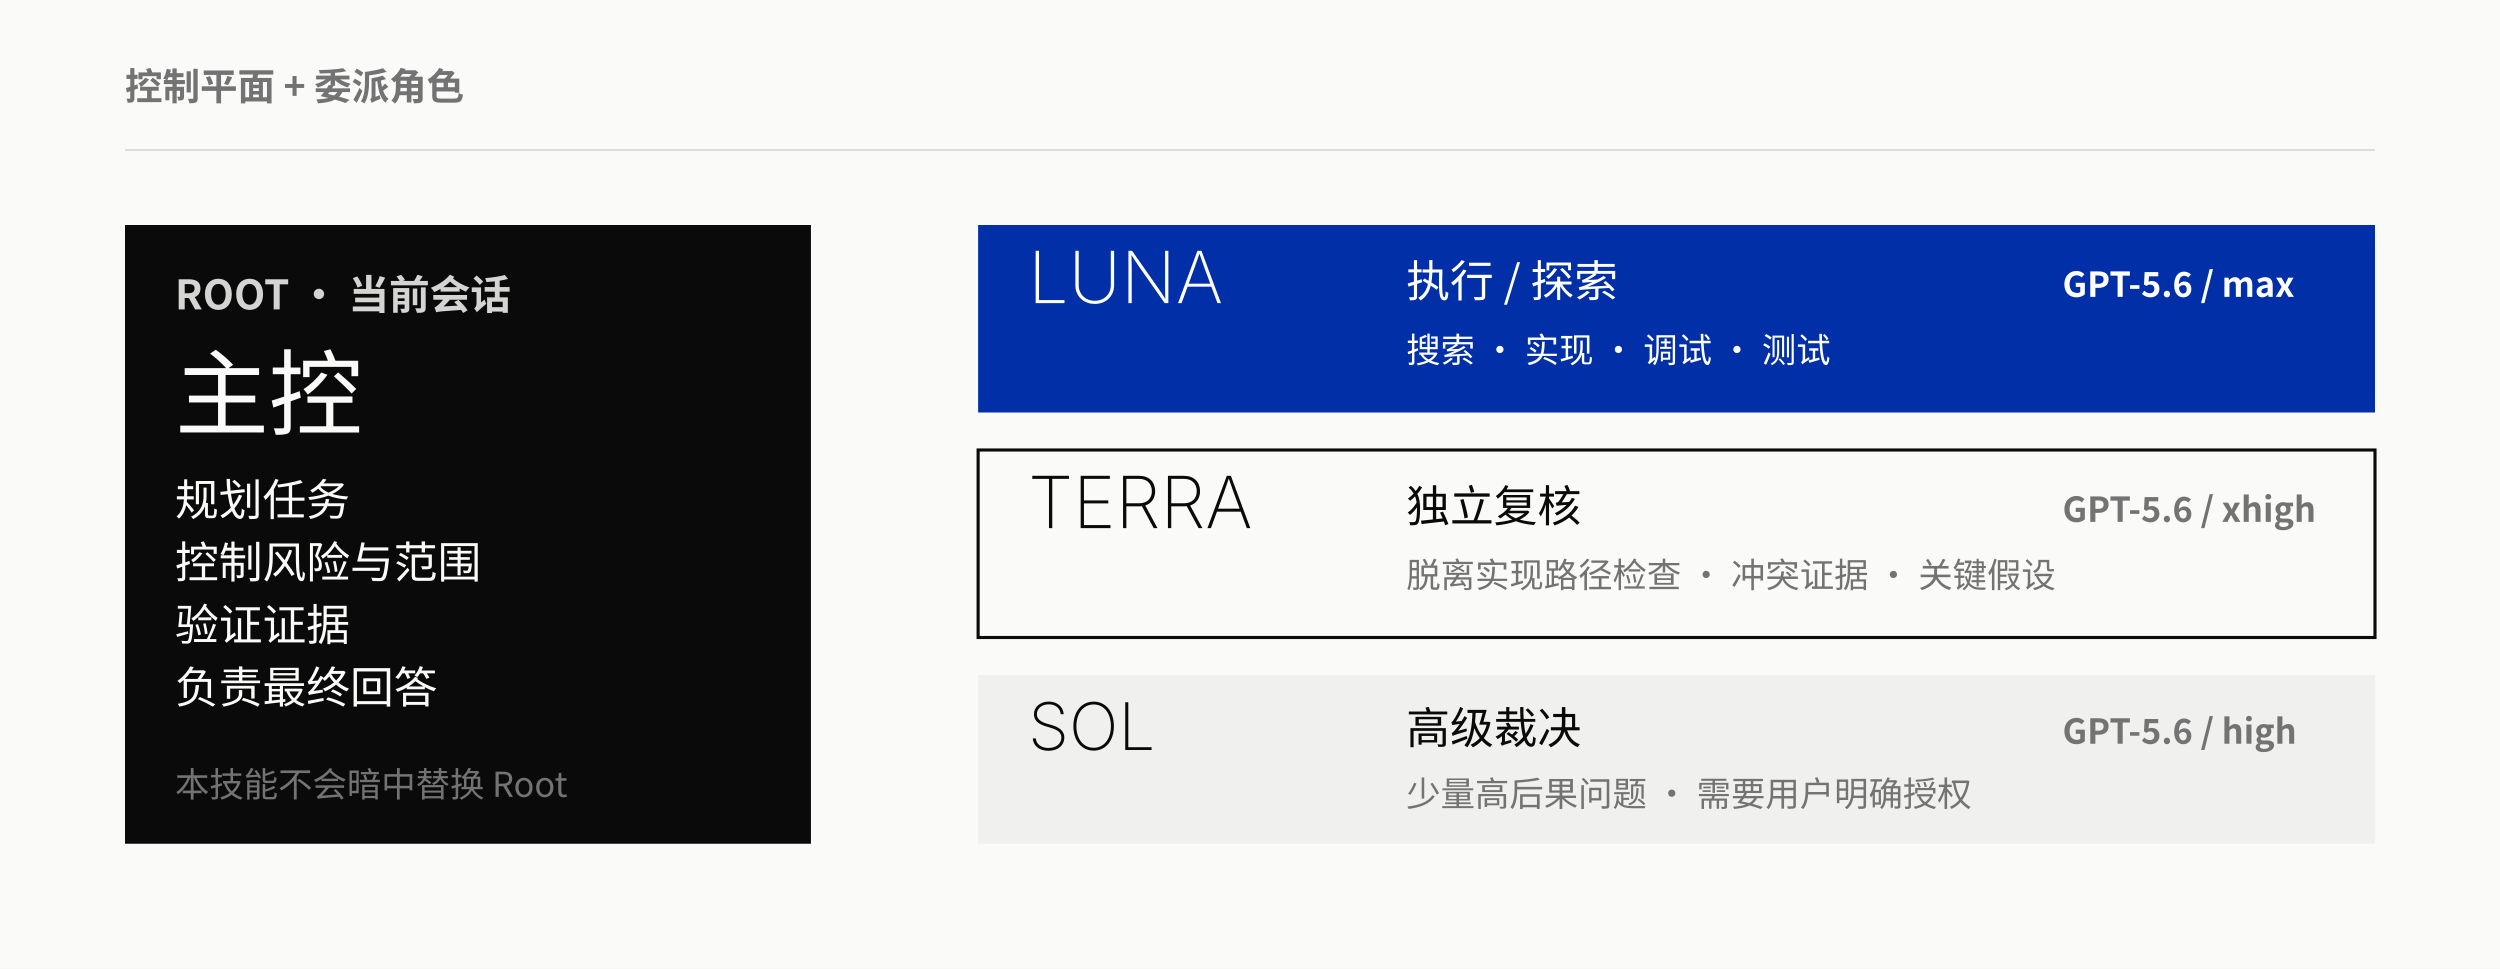
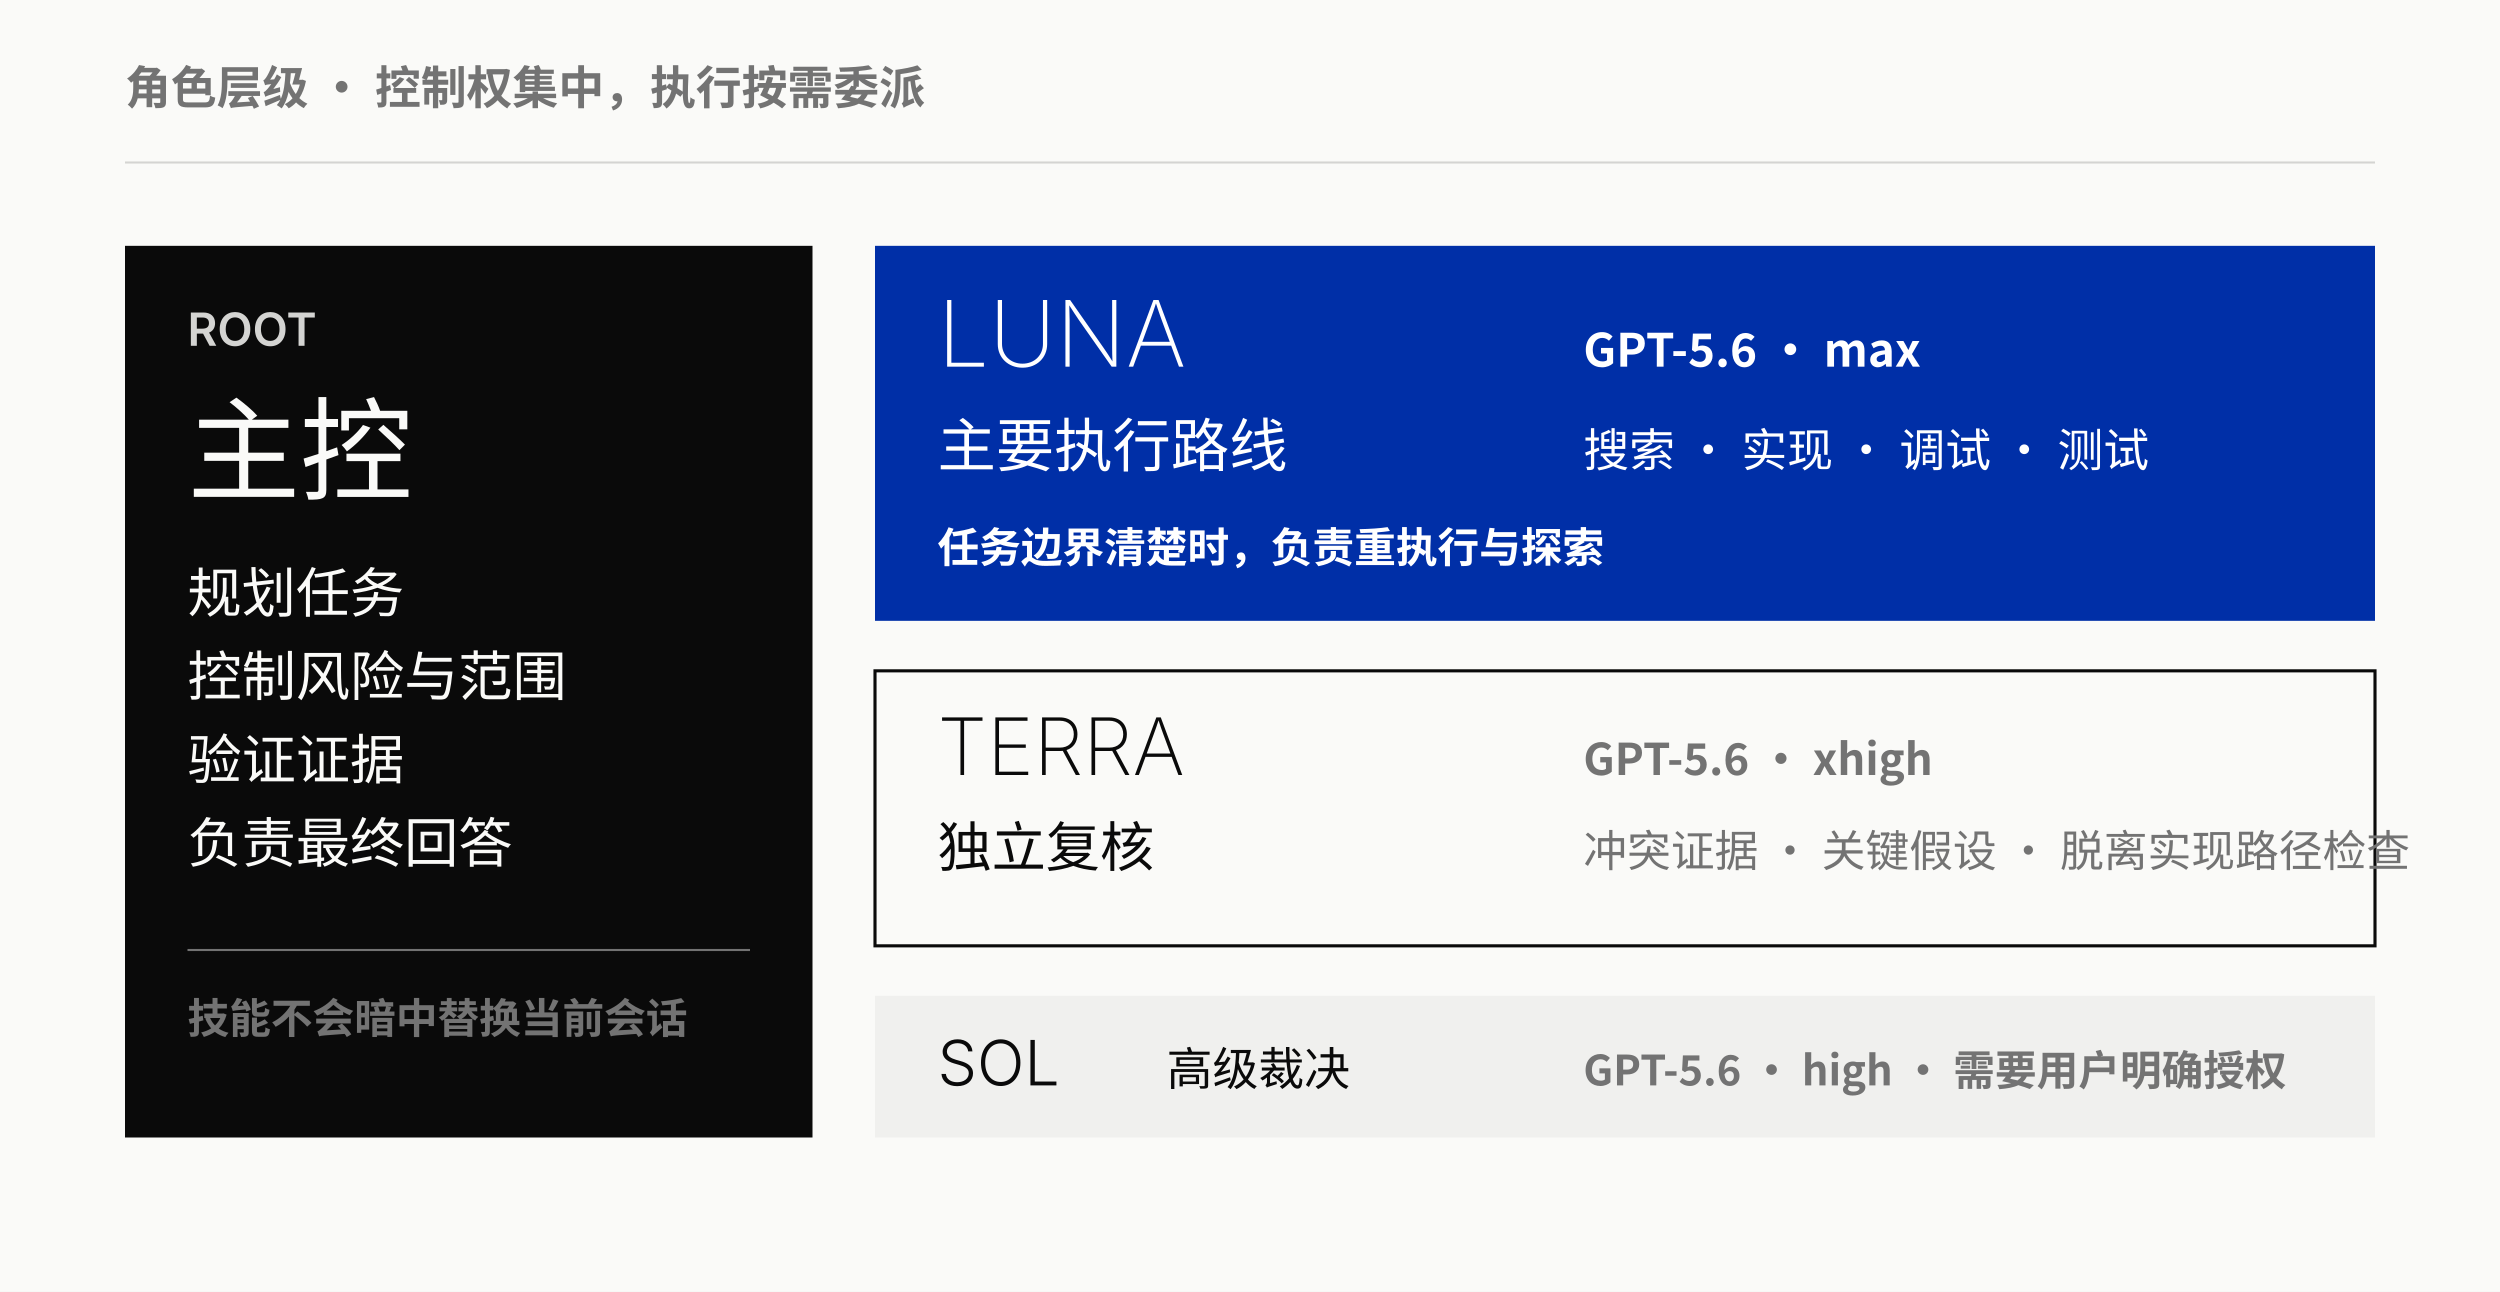
- <svg xmlns="http://www.w3.org/2000/svg" width="1600" height="620" viewBox="0 0 1600 620" role="img" aria-labelledby="title desc">
-   <rect width="1600" height="620" fill="#fafaf8" />
-   <text x="80" y="64" font-family="PingFang SC, Microsoft YaHei, Noto Sans CJK SC, sans-serif" font-size="24" font-weight="600" fill="#737373">控制平面 + 委派角色</text>
-   <line x1="80" y1="96" x2="1520" y2="96" stroke="#d4d4d2" stroke-width="1" />
+ <svg xmlns="http://www.w3.org/2000/svg" width="1200" height="620" viewBox="0 0 1200 620" role="img" aria-labelledby="title desc">
+   <rect width="1200" height="620" fill="#fafaf8" />
+   <line x1="60" y1="78" x2="1140" y2="78" stroke="#d4d4d2" stroke-width="1" />
  <g font-family="PingFang SC, Microsoft YaHei, Noto Sans CJK SC, sans-serif">
-     <rect x="80" y="144" width="439" height="396" fill="#0a0a0a" />
-     <text x="112" y="198" font-size="26" font-weight="600" fill="#d4d4d2">ROOT · 当前会话</text>
-     <text x="112" y="274" font-size="60" font-weight="200" fill="#fafaf8">主控</text>
-     <text x="112" y="330" font-size="28" font-weight="400" fill="#fafaf8">规划任务</text>
-     <text x="112" y="370" font-size="28" font-weight="400" fill="#fafaf8">控制风险与范围</text>
-     <text x="112" y="410" font-size="28" font-weight="400" fill="#fafaf8">验证证据</text>
-     <text x="112" y="450" font-size="28" font-weight="400" fill="#fafaf8">负责最终回答</text>
-     <text x="112" y="510" font-size="22" font-weight="500" fill="#737373">本技能不会暗中替换 Root</text>
-     <rect x="626" y="144" width="894" height="120" fill="#002FA7" />
-     <text x="658" y="194" font-family="Inter, Helvetica, Arial, sans-serif" font-size="46" font-weight="200" fill="#ffffff">LUNA</text>
-     <text x="900" y="190" font-size="28" font-weight="500" fill="#ffffff">执行 / 探索</text>
-     <text x="1320" y="190" font-size="22" font-weight="600" fill="#ffffff">GPT-5.6 / max</text>
-     <text x="900" y="232" font-size="22" font-weight="500" fill="#ffffff">搜索 · 实现 · 调试 · 测试</text>
-     <rect x="626" y="288" width="894" height="120" fill="#fafaf8" stroke="#0a0a0a" stroke-width="2" />
-     <text x="658" y="338" font-family="Inter, Helvetica, Arial, sans-serif" font-size="46" font-weight="200" fill="#0a0a0a">TERRA</text>
-     <text x="900" y="334" font-size="28" font-weight="500" fill="#0a0a0a">独立复核</text>
-     <text x="1320" y="334" font-size="22" font-weight="600" fill="#737373">GPT-5.6 / xhigh</text>
-     <text x="900" y="376" font-size="22" font-weight="500" fill="#737373">脱离实现路径检查 · 冲突证据 · 关键假设</text>
-     <rect x="626" y="432" width="894" height="108" fill="#f0f0ee" />
-     <text x="658" y="480" font-family="Inter, Helvetica, Arial, sans-serif" font-size="42" font-weight="200" fill="#0a0a0a">SOL</text>
-     <text x="900" y="476" font-size="28" font-weight="500" fill="#0a0a0a">高级裁决</text>
-     <text x="1320" y="476" font-size="22" font-weight="600" fill="#737373">GPT-5.6 / high</text>
-     <text x="900" y="516" font-size="22" font-weight="500" fill="#737373">少量高后果问题 · 需要用户明确授权</text>
+     <text x="60" y="50" font-size="22" font-weight="600" fill="#737373">角色层级 · 控制权集中，执行按需委派</text>
+     <rect x="60" y="118" width="330" height="428" fill="#0a0a0a" />
+     <text x="90" y="166" font-family="Inter, Helvetica Neue, Arial, sans-serif" font-size="22" font-weight="600" fill="#d4d4d2">ROOT</text>
+     <text x="90" y="236" font-size="54" font-weight="200" fill="#fafaf8">主控</text>
+     <text x="90" y="294" font-size="26" font-weight="400" fill="#fafaf8">规划任务</text>
+     <text x="90" y="334" font-size="26" font-weight="400" fill="#fafaf8">控制风险与范围</text>
+     <text x="90" y="374" font-size="26" font-weight="400" fill="#fafaf8">验证证据</text>
+     <text x="90" y="414" font-size="26" font-weight="400" fill="#fafaf8">负责最终回答</text>
+     <line x1="90" y1="456" x2="360" y2="456" stroke="#737373" stroke-width="1" />
+     <text x="90" y="496" font-size="20" font-weight="600" fill="#737373">技能不会暗中替换当前会话</text>
+     <rect x="420" y="118" width="720" height="180" fill="#002FA7" />
+     <text x="450" y="176" font-family="Inter, Helvetica Neue, Arial, sans-serif" font-size="44" font-weight="200" fill="#ffffff">LUNA</text>
+     <text x="450" y="224" font-size="28" font-weight="500" fill="#ffffff">主要执行路线</text>
+     <text x="760" y="176" font-size="22" font-weight="600" fill="#ffffff">GPT-5.6 · max</text>
+     <text x="760" y="224" font-size="22" font-weight="500" fill="#ffffff">搜索 · 实现 · 调试 · 测试</text>
+     <text x="450" y="270" font-size="20" font-weight="600" fill="#ffffff">任务边界清楚时，负责重执行与探索</text>
+     <rect x="420" y="322" width="720" height="132" fill="#fafaf8" stroke="#0a0a0a" stroke-width="1.5" />
+     <text x="450" y="372" font-family="Inter, Helvetica Neue, Arial, sans-serif" font-size="38" font-weight="200" fill="#0a0a0a">TERRA</text>
+     <text x="450" y="416" font-size="26" font-weight="500" fill="#0a0a0a">独立复核</text>
+     <text x="760" y="372" font-size="21" font-weight="600" fill="#737373">GPT-5.6 · xhigh</text>
+     <text x="760" y="416" font-size="21" font-weight="500" fill="#737373">冲突证据 · 关键假设 · 脱离实现路径检查</text>
+     <rect x="420" y="478" width="720" height="68" fill="#f0f0ee" />
+     <text x="450" y="521" font-family="Inter, Helvetica Neue, Arial, sans-serif" font-size="30" font-weight="300" fill="#0a0a0a">SOL</text>
+     <text x="560" y="521" font-size="22" font-weight="500" fill="#0a0a0a">高级裁决</text>
+     <text x="760" y="521" font-size="20" font-weight="600" fill="#737373">GPT-5.6 · high · 需要用户明确授权</text>
  </g>
</svg>
